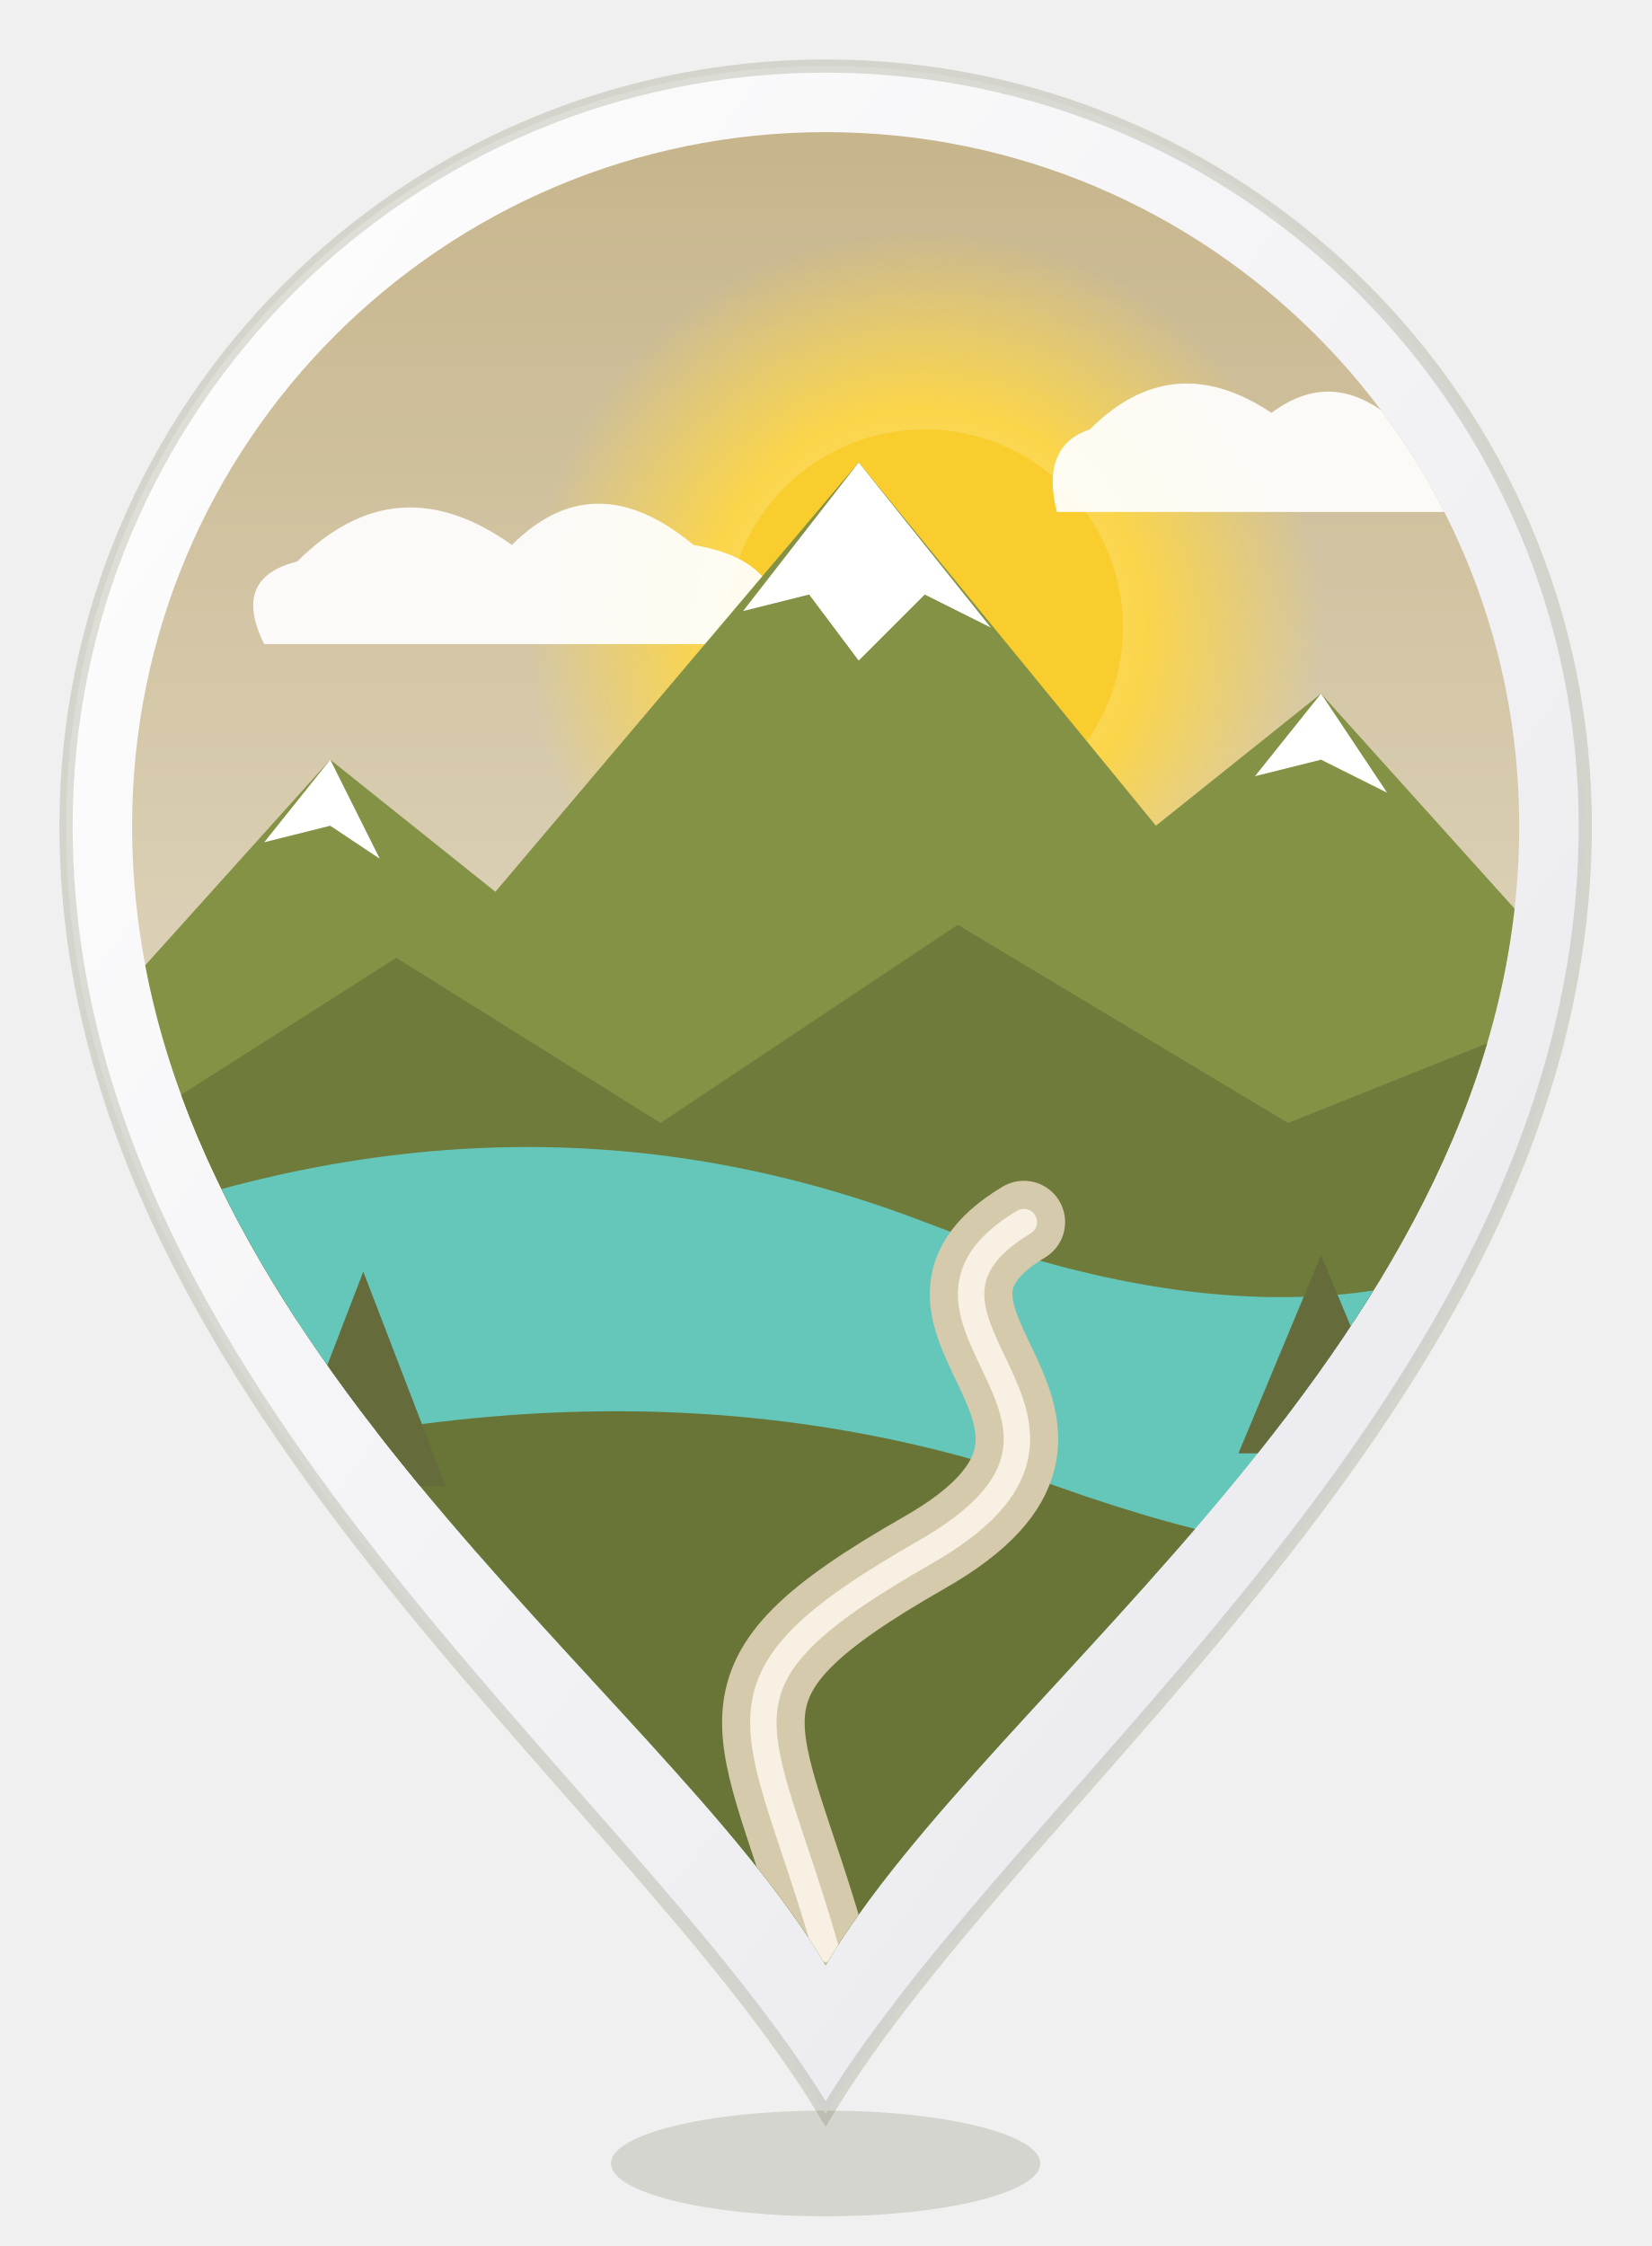
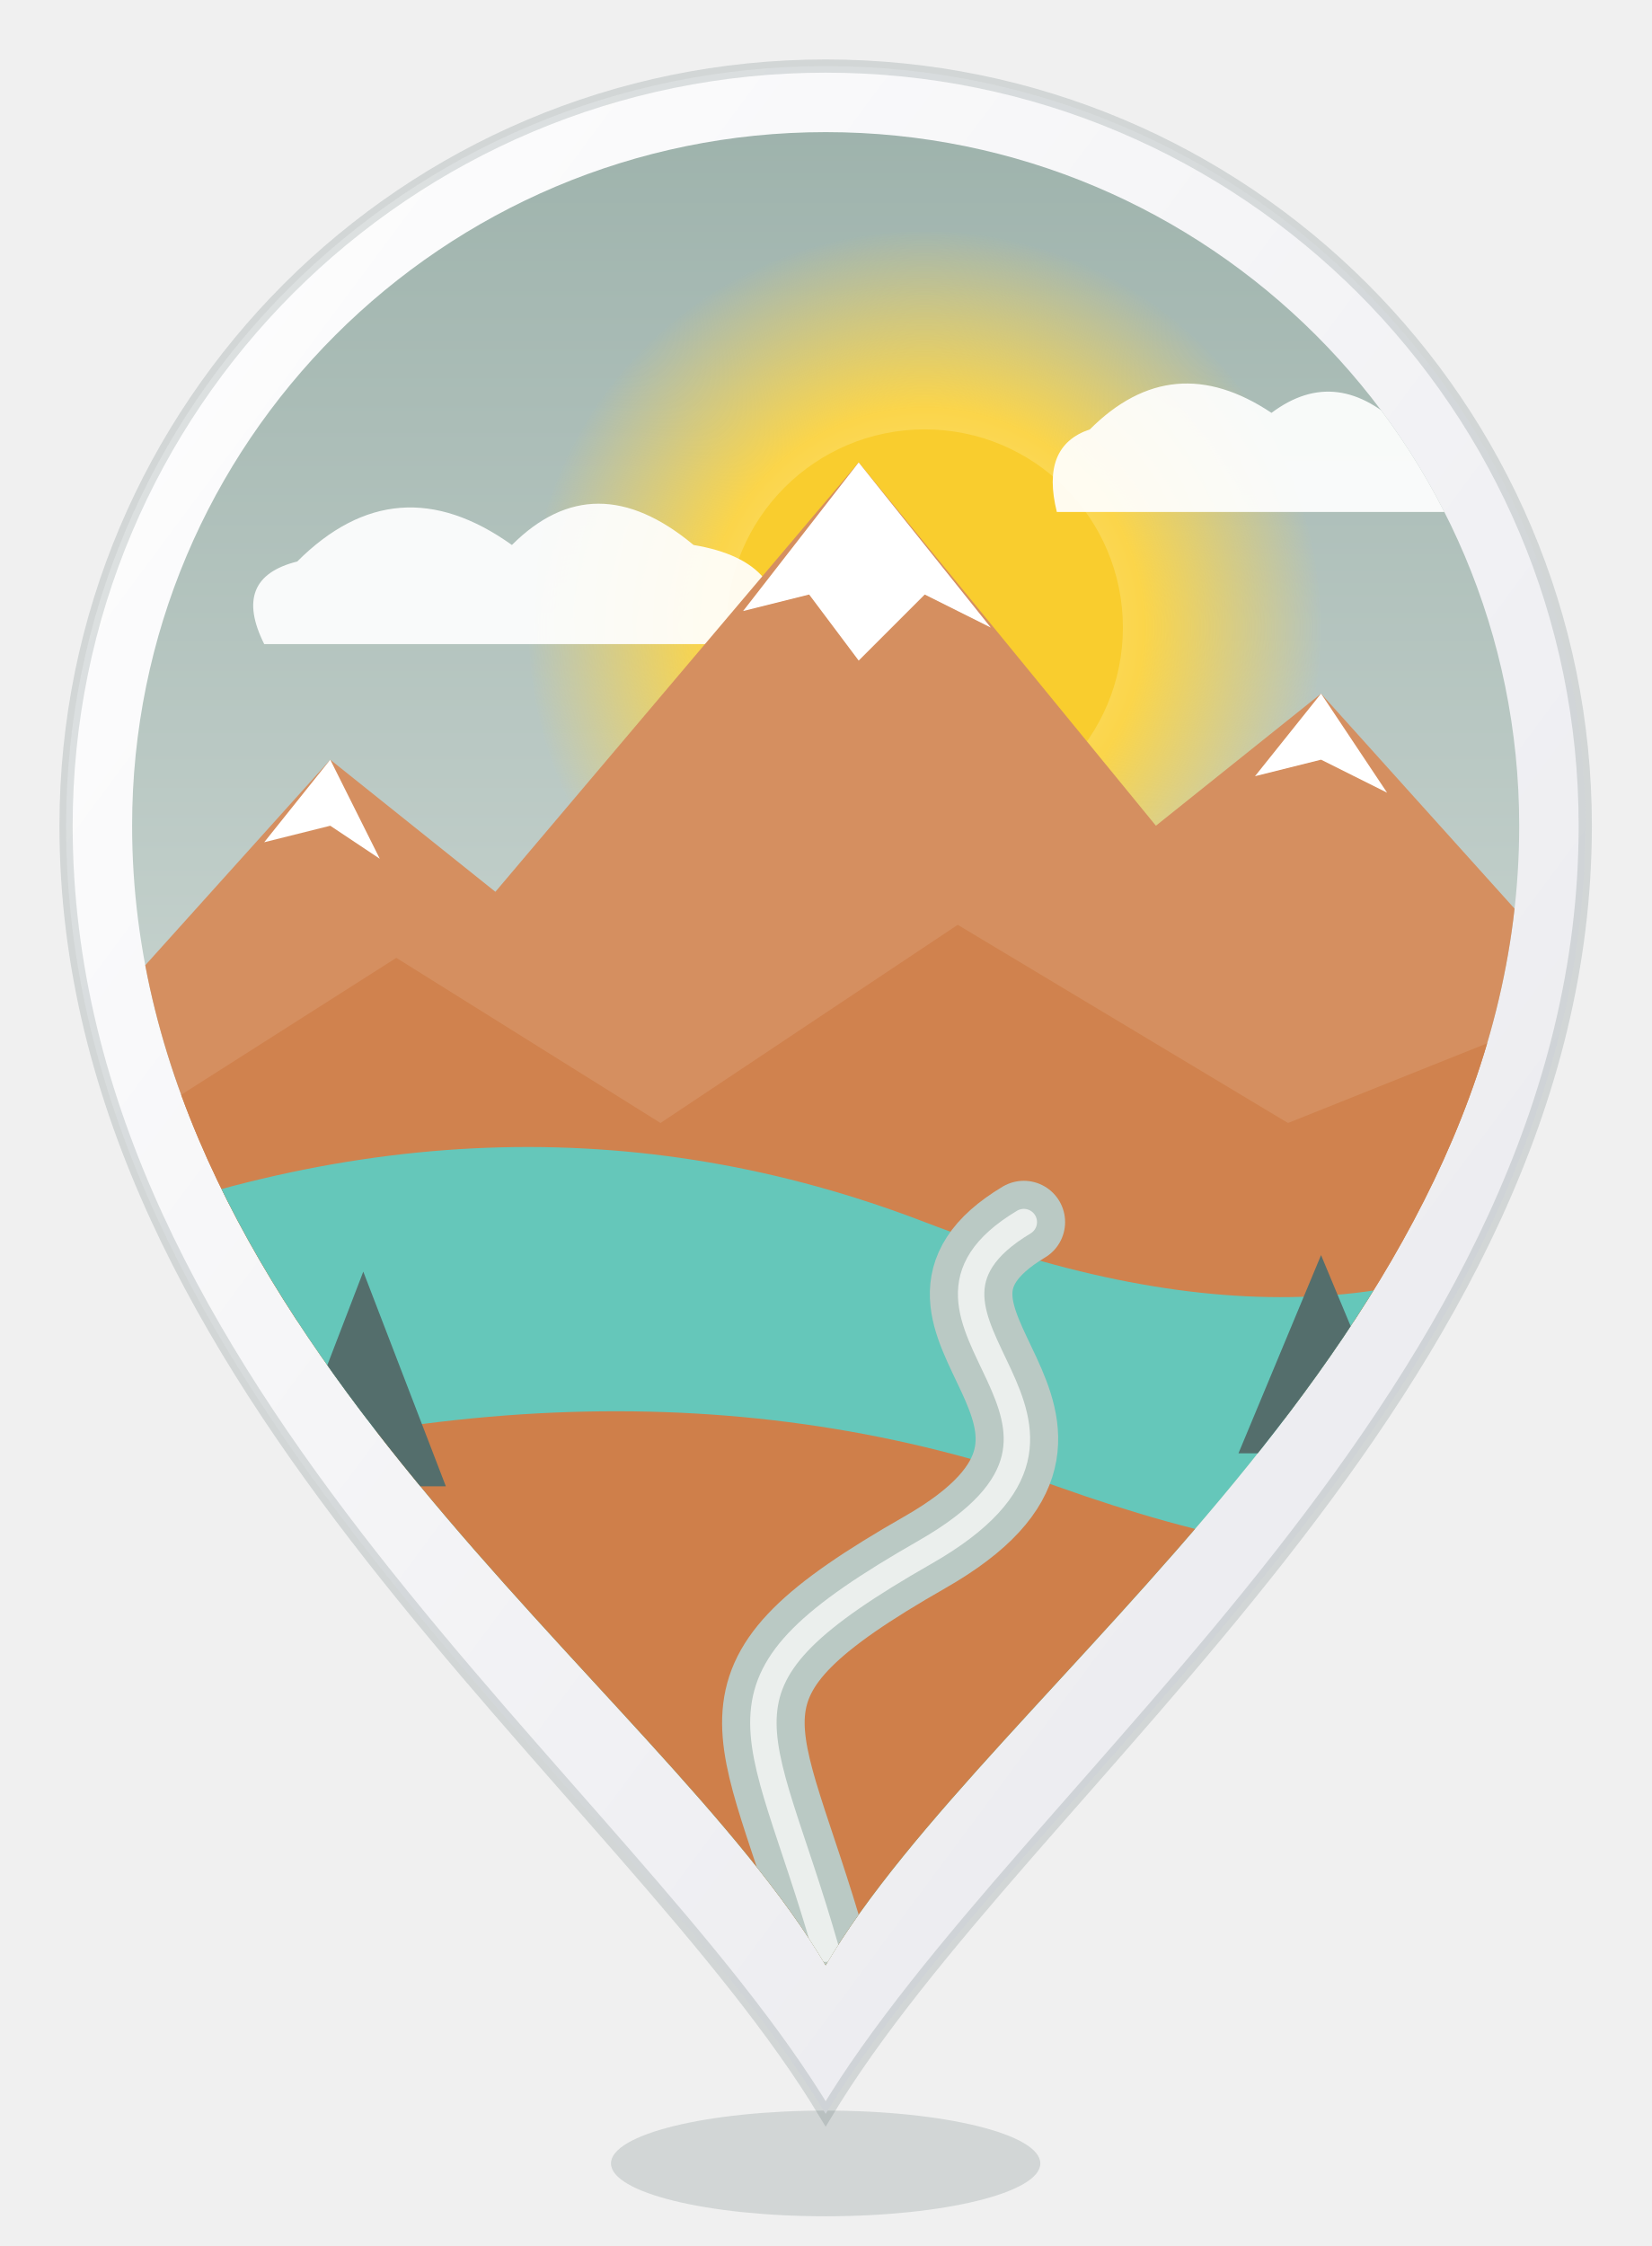
<svg xmlns="http://www.w3.org/2000/svg" viewBox="0 0 100 136" role="img" aria-label="I Was Here — Explorer passport">
  <defs>
    <linearGradient id="lpSky" x1="0" y1="0" x2="0" y2="1">
-       <stop offset="0" stop-color="#C3B084" />
-       <stop offset=".55" stop-color="#E1D8C2" />
+       <stop offset="0" stop-color="#98AEA7" />
+       <stop offset=".55" stop-color="#CCD7D3" />
      <stop offset="1" stop-color="#FBE9A6" />
    </linearGradient>
    <radialGradient id="lpSun" cx=".5" cy=".5" r=".5">
      <stop offset="0" stop-color="#FFE99A" />
      <stop offset=".55" stop-color="#FBD54A" />
      <stop offset="1" stop-color="#FBD54A" stop-opacity="0" />
    </radialGradient>
    <linearGradient id="lpPin" x1="0" y1="0" x2="1" y2="1">
      <stop offset="0" stop-color="#FFFFFF" />
      <stop offset="1" stop-color="#E7E7EC" />
    </linearGradient>
    <clipPath id="lpIn">
      <path d="M50 119C40 102 8 81 8 50A42 42 0 1 1 92 50C92 81 60 102 50 119Z" />
    </clipPath>
  </defs>
-   <ellipse cx="50" cy="131" rx="13" ry="3.2" fill="#545831" opacity=".18" />
-   <path d="M50 128C38 108 4 84 4 50A46 46 0 1 1 96 50C96 84 62 108 50 128Z" fill="url(#lpPin)" stroke="#545831" stroke-opacity=".18" stroke-width=".8" />
+   <ellipse cx="50" cy="131" rx="13" ry="3.2" fill="#4A615F" opacity=".18" />
+   <path d="M50 128C38 108 4 84 4 50A46 46 0 1 1 96 50C96 84 62 108 50 128Z" fill="url(#lpPin)" stroke="#4A615F" stroke-opacity=".18" stroke-width=".8" />
  <g clip-path="url(#lpIn)">
    <rect x="0" y="0" width="100" height="130" fill="url(#lpSky)" />
    <circle cx="56" cy="38" r="24" fill="url(#lpSun)" />
    <circle cx="56" cy="38" r="12" fill="#F9CD2E" />
    <path d="M18 34q6-6 13-1 5-5 11 0 6 1 5 6H16q-2-4 2-5Z M66 26q5-5 11-1 4-3 8 1 4 1 3 5H64q-1-4 2-5Z" fill="#FFFFFF" opacity=".92" />
-     <path d="M2 66 20 46 30 54 52 28 70 50 80 42 98 62V80H2Z" fill="#839245" />
+     <path d="M2 66 20 46 30 54 52 28 70 50 80 42 98 62V80H2Z" fill="#D58F60" />
    <path d="M52 28 45 37 49 36 52 40 56 36 60 38Z M20 46 16 51 20 50 23 52Z M80 42 76 47 80 46 84 48Z" fill="#FFFFFF" />
-     <path d="M2 72 24 58 40 68 58 56 78 68 98 60V86H2Z" fill="#6E7B3A" />
+     <path d="M2 72 24 58 40 68 58 56 78 68 98 60V86H2Z" fill="#D0824E" />
    <path d="M2 76Q30 64 56 74T98 72V130H2Z" fill="#65C7BA" />
-     <path d="M2 92Q36 80 64 90T98 86V130H2Z" fill="#697537" />
-     <path d="M14 80 9 92H19Z M22 77 17 90H27Z M80 76 75 88H85Z M88 79 84 89H92Z M30 98 25 110H35Z" fill="#666B3B" />
-     <path d="M62 74C52 80 70 86 56 94S46 104 50 118" fill="none" stroke="#D6CAAC" stroke-width="5" stroke-linecap="round" />
-     <path d="M62 74C52 80 70 86 56 94S46 104 50 118" fill="none" stroke="#F7F0E3" stroke-width="1.6" stroke-linecap="round" />
+     <path d="M2 92Q36 80 64 90T98 86V130H2Z" fill="#CF7F4A" />
+     <path d="M14 80 9 92H19Z M22 77 17 90H27Z M80 76 75 88H85Z M88 79 84 89H92Z M30 98 25 110H35Z" fill="#546E6C" />
+     <path d="M62 74C52 80 70 86 56 94S46 104 50 118" fill="none" stroke="#BAC9C4" stroke-width="5" stroke-linecap="round" />
+     <path d="M62 74C52 80 70 86 56 94S46 104 50 118" fill="none" stroke="#EBEFED" stroke-width="1.6" stroke-linecap="round" />
    <g fill="#FFFFFF">
      <circle cx="20" cy="104" r="2.2" />
      <circle cx="26" cy="108" r="2" />
      <circle cx="16" cy="111" r="1.8" />
      <circle cx="34" cy="113" r="1.8" />
    </g>
    <g fill="#F9D03C">
      <circle cx="20" cy="104" r=".8" />
      <circle cx="26" cy="108" r=".7" />
      <circle cx="16" cy="111" r=".6" />
      <circle cx="34" cy="113" r=".6" />
    </g>
  </g>
</svg>
